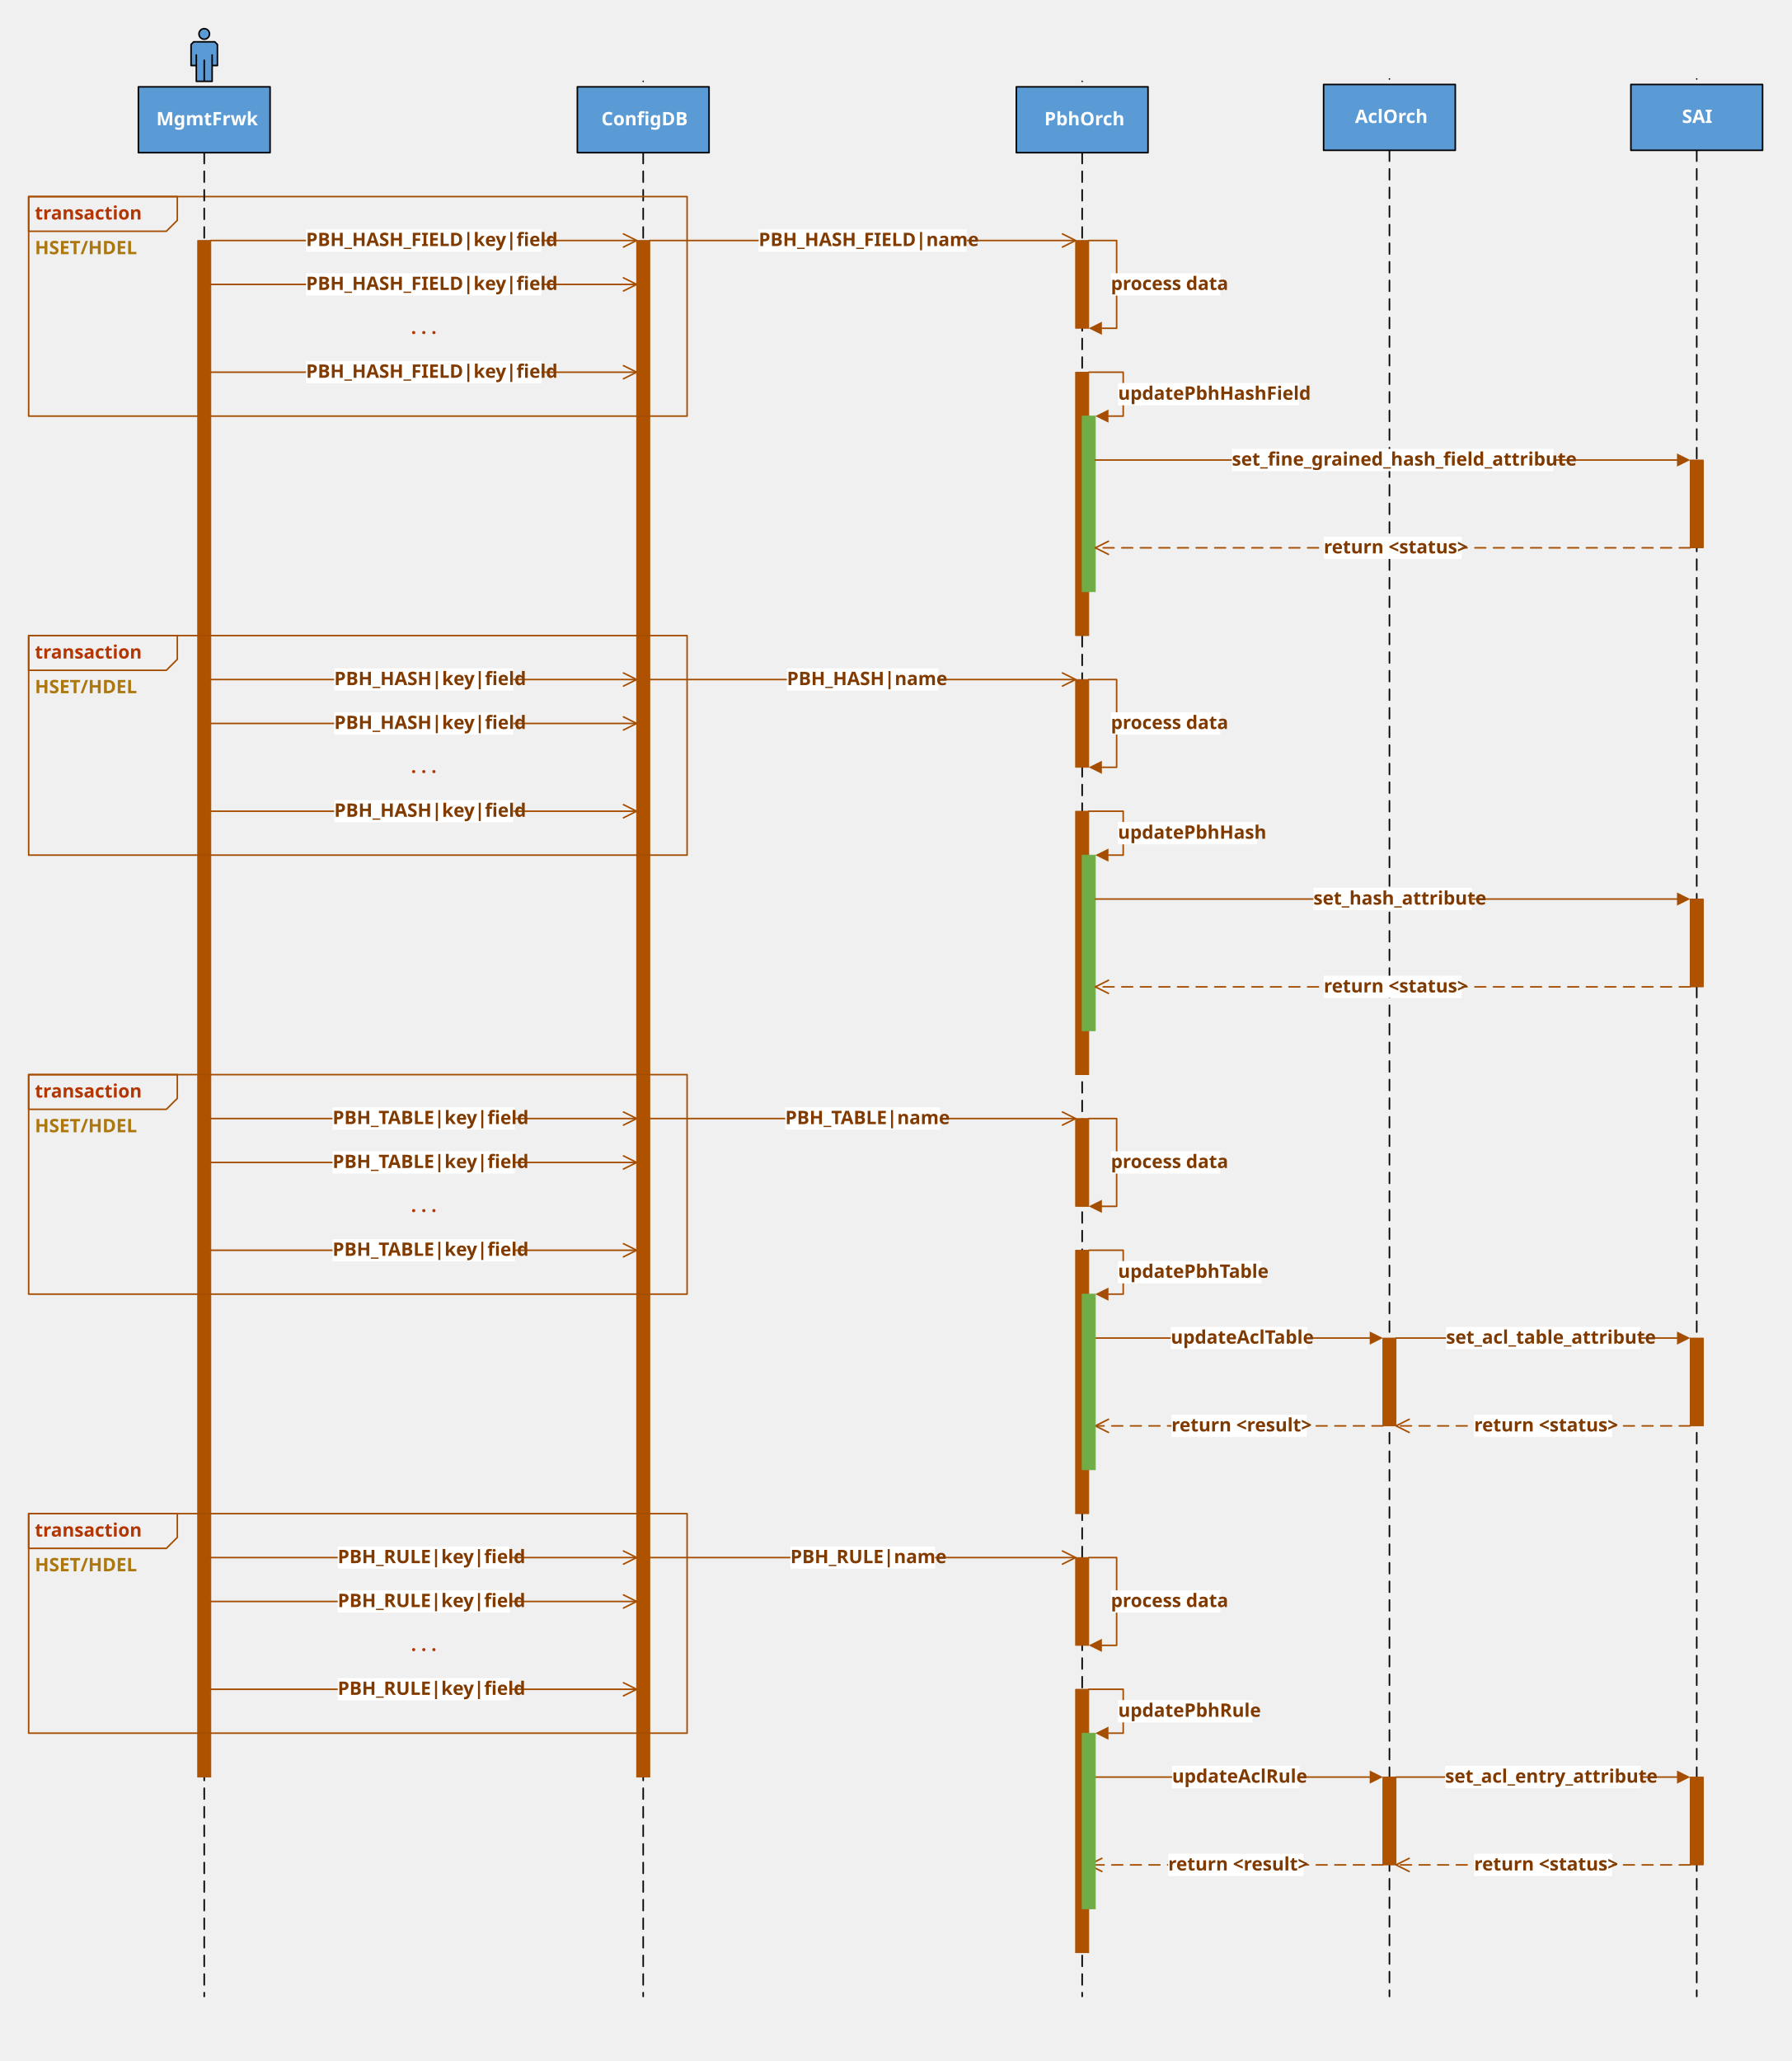
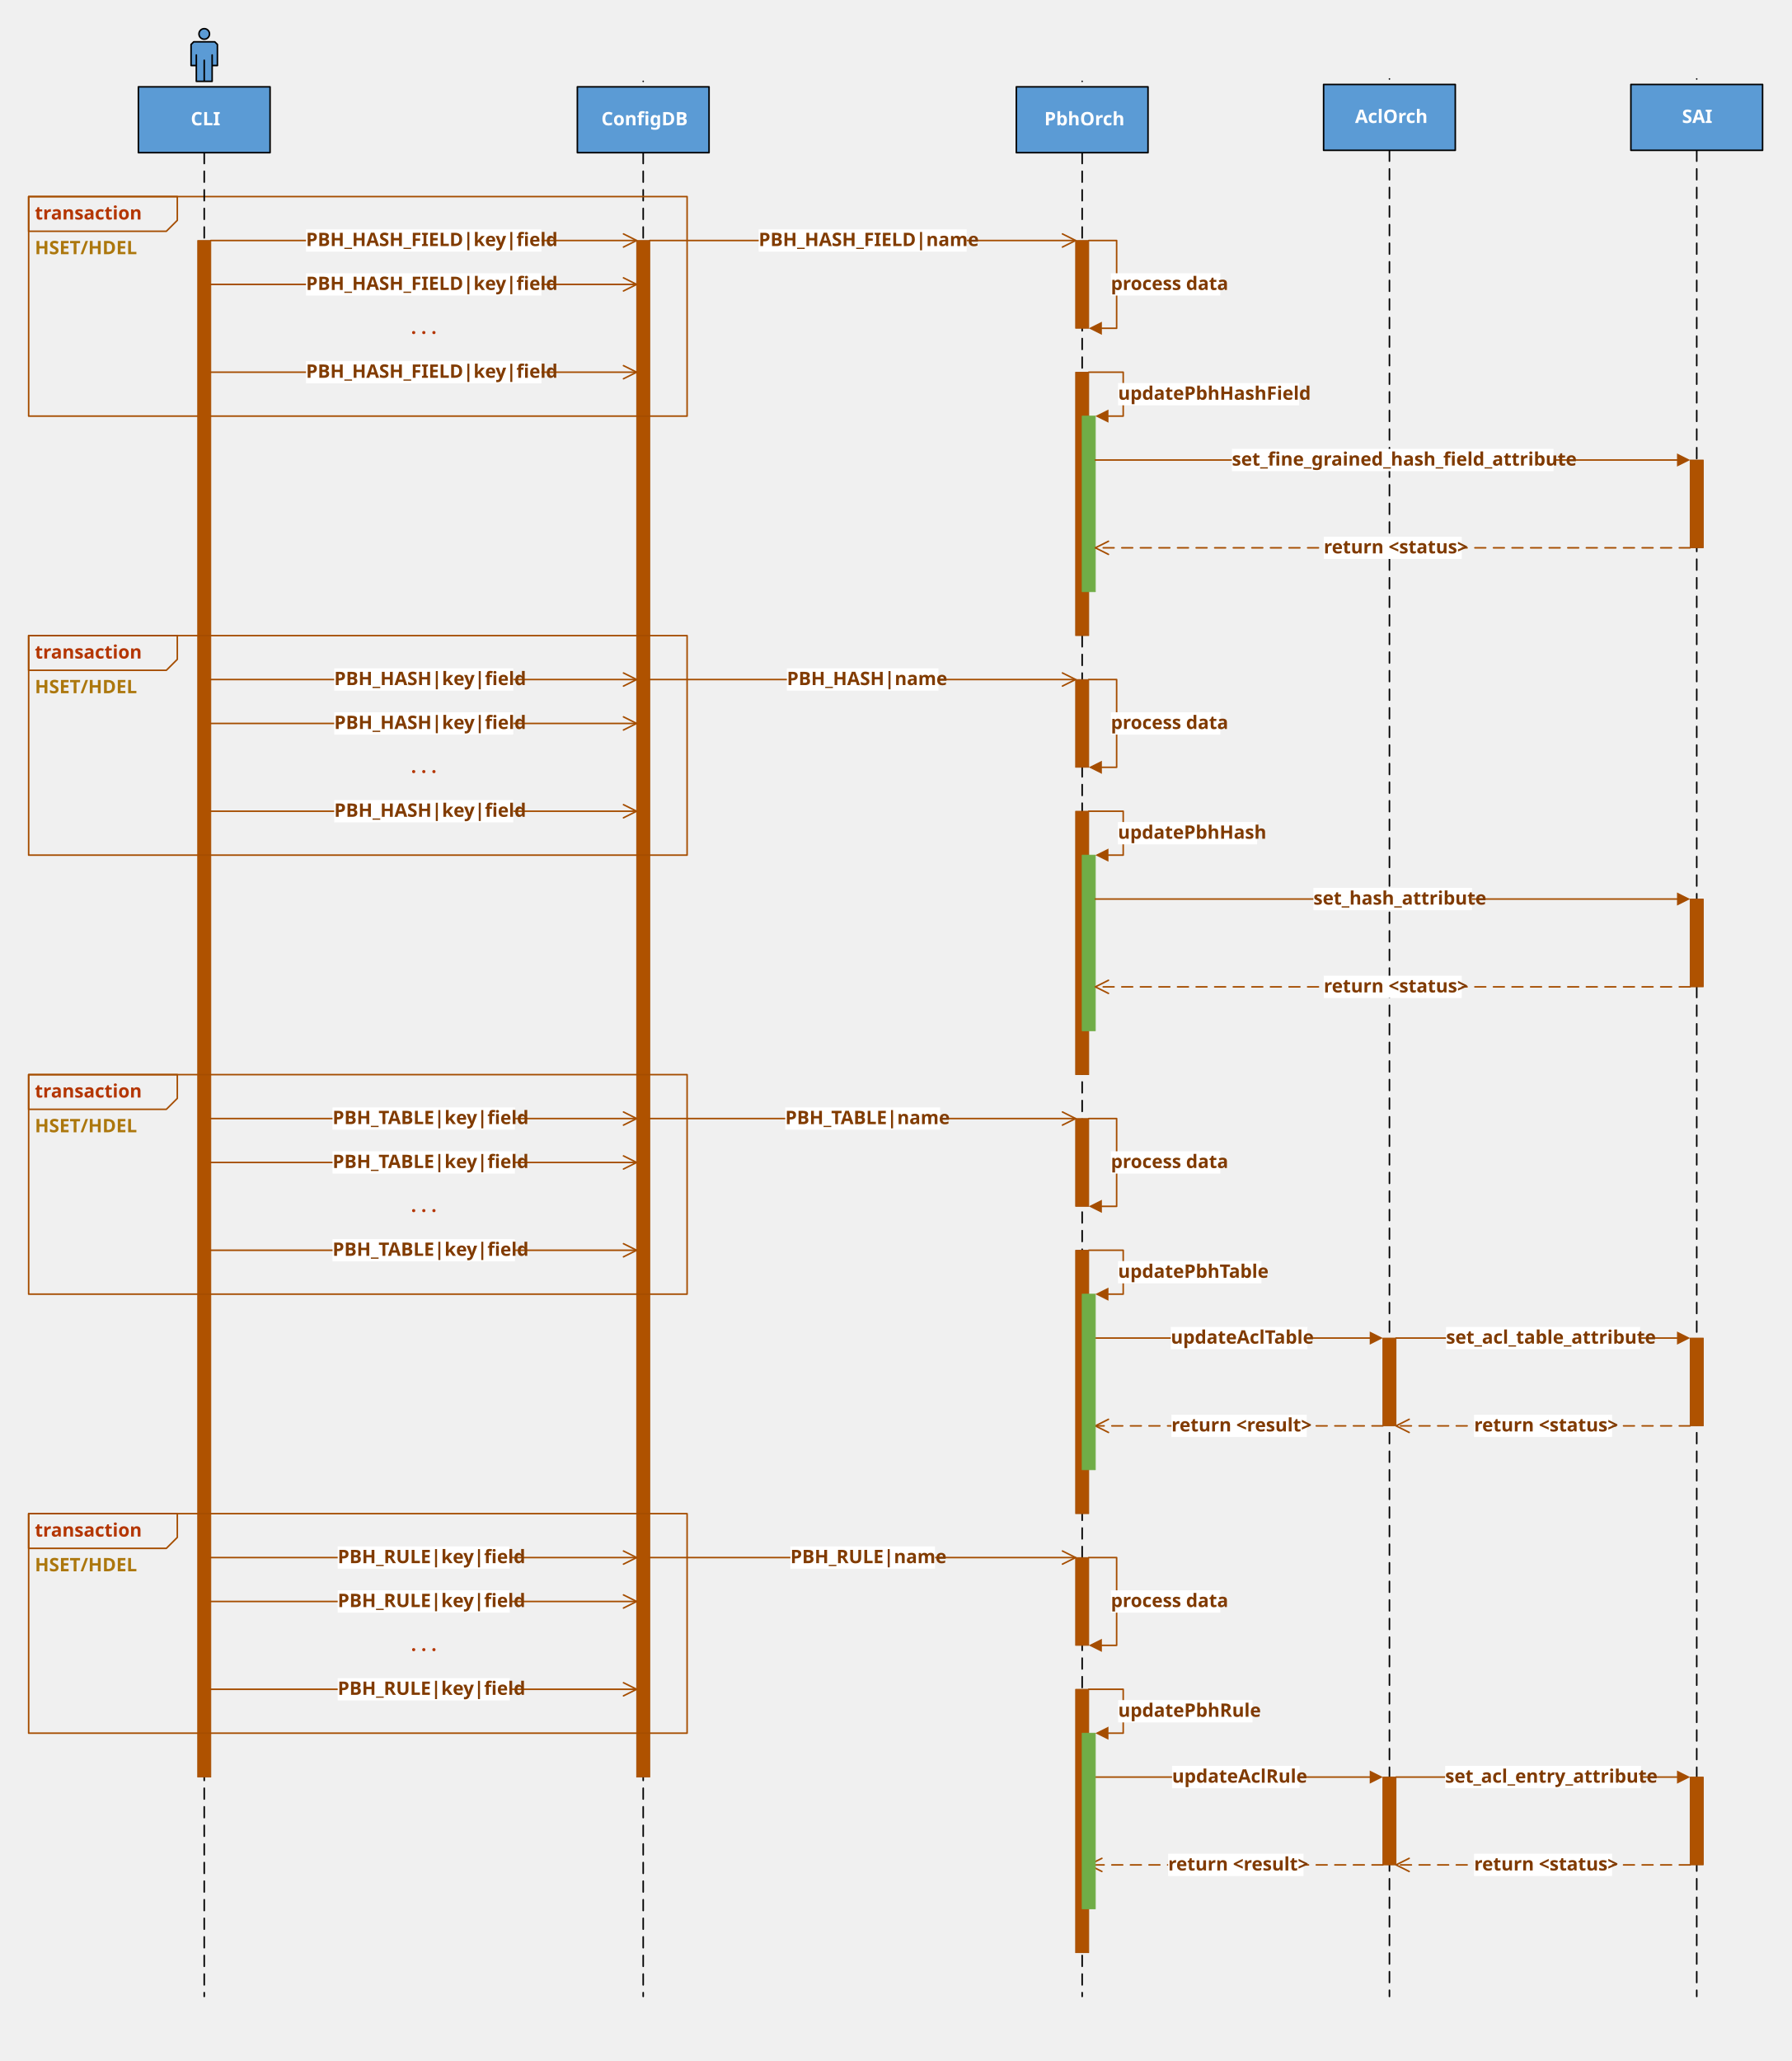
<svg xmlns="http://www.w3.org/2000/svg" xmlns:xlink="http://www.w3.org/1999/xlink" width="16.065in" height="18.482in" viewBox="0 0 1156.69 1330.71" xml:space="preserve" color-interpolation-filters="sRGB" class="st18">
  <style type="text/css">
	
		.st1 {fill:#5b9bd5;stroke:#000000;stroke-linecap:round;stroke-linejoin:round;stroke-width:1}
		.st2 {stroke:#000000;stroke-dasharray:7,5;stroke-linecap:round;stroke-linejoin:round;stroke-width:1}
		.st3 {fill:#ffffff;font-family:Segoe UI;font-size:1em;font-weight:bold}
		.st4 {fill:#af5200;stroke:#a54d00;stroke-linecap:round;stroke-linejoin:round;stroke-width:0.5}
		.st5 {marker-end:url(#mrkr3-62);stroke:#a54d00;stroke-linecap:round;stroke-linejoin:round;stroke-width:1}
		.st6 {fill:#a54d00;fill-opacity:1;stroke:#a54d00;stroke-opacity:1;stroke-width:0.236}
		.st7 {fill:#ffffff;stroke:none;stroke-linecap:butt;stroke-width:7.2}
		.st8 {fill:#813b00;font-family:Segoe UI;font-size:1em;font-weight:bold}
		.st9 {marker-end:url(#mrkr4-70);stroke:#a54d00;stroke-linecap:round;stroke-linejoin:round;stroke-width:1}
- 		.st10 {fill:#ffffff;stroke:none;stroke-linecap:butt}
- 		.st11 {fill:#803a00;font-family:Segoe UI;font-size:1em;font-weight:bold}
- 		.st12 {marker-end:url(#mrkr3-62);stroke:#a54d00;stroke-dasharray:7,5;stroke-linecap:round;stroke-linejoin:round;stroke-width:1}
- 		.st13 {fill:#70ad47;stroke:#70ad47;stroke-linecap:round;stroke-linejoin:round;stroke-width:0.5}
+ 		.st10 {fill:#803a00;font-family:Segoe UI;font-size:1em;font-weight:bold}
+ 		.st11 {marker-end:url(#mrkr3-62);stroke:#a54d00;stroke-dasharray:7,5;stroke-linecap:round;stroke-linejoin:round;stroke-width:1}
+ 		.st12 {fill:#70ad47;stroke:#70ad47;stroke-linecap:round;stroke-linejoin:round;stroke-width:0.5}
+ 		.st13 {fill:#ffffff;stroke:none;stroke-linecap:butt}
		.st14 {fill:none;stroke:#a54d00;stroke-linecap:round;stroke-linejoin:round;stroke-width:1}
		.st15 {fill:#b43500;font-family:Segoe UI;font-size:1em;font-weight:bold}
		.st16 {fill:#ac770d;font-family:Segoe UI;font-size:1em;font-weight:bold}
		.st17 {fill:none;stroke:none;stroke-linecap:round;stroke-linejoin:round;stroke-width:0.5}
		.st18 {fill:none;fill-rule:evenodd;font-size:12px;overflow:visible;stroke-linecap:square;stroke-miterlimit:3}
	
	</style>
  <defs id="Markers">
    <g id="lend3">
      <path d="M 2 1 L 0 0 L 2 -1 " style="stroke-linecap:round;stroke-linejoin:round;fill:none" />
    </g>
    <marker id="mrkr3-62" class="st6" orient="auto" markerUnits="strokeWidth" overflow="visible">
      <use xlink:href="#lend3" transform="scale(-4.24,-4.24) " />
    </marker>
    <g id="lend4">
      <path d="M 2 1 L 0 0 L 2 -1 L 2 1 " style="stroke:none" />
    </g>
    <marker id="mrkr4-70" class="st6" refX="-8.48" orient="auto" markerUnits="strokeWidth" overflow="visible">
      <use xlink:href="#lend4" transform="scale(-4.24,-4.24) " />
    </marker>
  </defs>
  <g>
    <g id="group1000-1" transform="translate(372.831,-1232.13)">
      <g id="shape1001-2" transform="translate(17.0079,-8.50394)">
        <rect x="0" y="1305.2" width="51.024" height="25.512" class="st1" />
      </g>
      <g id="shape1002-4" transform="translate(34.0157,-46.063)">
        <path d="M8.5 1330.71 a6.99441E-15 0 0 1 1 -1.42109E-14 0 a6.99441E-15 0 0 1 1 1.42109E-14 0 Z" class="st1" />
      </g>
      <g id="shape1003-6" transform="translate(28.3465,1214.13)">
				</g>
      <g id="shape1004-8" transform="translate(1373.23,1330.71) rotate(90)">
        <path d="M0 1330.71 L1190.44 1330.71" class="st2" />
      </g>
      <g id="shape1000-11">
        <rect x="0" y="1288.19" width="85.039" height="42.52" class="st1" />
        <text x="15.49" y="1313.05" class="st3">ConfigDB</text>
      </g>
    </g>
    <g id="group1005-14" transform="translate(656.295,-1232.13)">
      <g id="shape1006-15" transform="translate(17.0079,-8.50394)">
        <rect x="0" y="1305.2" width="51.024" height="25.512" class="st1" />
      </g>
      <g id="shape1007-17" transform="translate(34.0157,-46.063)">
        <path d="M8.5 1330.71 a0 0 0 1 1 0 0 a0 0 0 1 1 0 0 Z" class="st1" />
      </g>
      <g id="shape1008-19" transform="translate(28.3465,1214.13)">
				</g>
      <g id="shape1009-21" transform="translate(1373.23,1330.71) rotate(90)">
        <path d="M0 1330.71 L1190.44 1330.71" class="st2" />
      </g>
      <g id="shape1005-24">
        <rect x="0" y="1288.19" width="85.039" height="42.52" class="st1" />
        <text x="18.07" y="1313.05" class="st3">PbhOrch</text>
      </g>
    </g>
    <g id="group1010-27" transform="translate(854.721,-1233.66)">
      <g id="shape1011-28" transform="translate(17.0079,-8.50394)">
        <rect x="0" y="1305.2" width="51.024" height="25.512" class="st1" />
      </g>
      <g id="shape1012-30" transform="translate(34.0157,-46.063)">
        <path d="M8.5 1330.71 a0 0 0 1 1 0 0 a0 0 0 1 1 0 0 Z" class="st1" />
      </g>
      <g id="shape1013-32" transform="translate(28.3465,1215.66)">
				</g>
      <g id="shape1014-34" transform="translate(1373.23,1330.71) rotate(90)">
        <path d="M0 1330.71 L1191.97 1330.71" class="st2" />
      </g>
      <g id="shape1010-37">
        <rect x="0" y="1288.19" width="85.039" height="42.52" class="st1" />
        <text x="20.29" y="1313.05" class="st3">AclOrch</text>
      </g>
    </g>
    <g id="group1015-40" transform="translate(1053.15,-1233.66)">
      <g id="shape1016-41" transform="translate(17.0079,-8.50394)">
        <rect x="0" y="1305.2" width="51.024" height="25.512" class="st1" />
      </g>
      <g id="shape1017-43" transform="translate(34.0157,-46.063)">
        <path d="M8.5 1330.71 a0 0 0 1 1 0 0 a0 0 0 1 1 0 0 Z" class="st1" />
      </g>
      <g id="shape1018-45" transform="translate(28.3465,1215.66)">
				</g>
      <g id="shape1019-47" transform="translate(1373.23,1330.71) rotate(90)">
        <path d="M0 1330.71 L1191.97 1330.71" class="st2" />
      </g>
      <g id="shape1015-50">
        <rect x="0" y="1288.19" width="85.039" height="42.52" class="st1" />
        <text x="33.04" y="1313.05" class="st3">SAI</text>
      </g>
    </g>
    <g id="shape1020-53" transform="translate(-627.644,495.429) rotate(-90)">
      <rect x="0" y="1322.21" width="56.693" height="8.504" class="st4" />
    </g>
    <g id="shape1021-55" transform="translate(-911.109,1147.4) rotate(-90)">
      <rect x="0" y="1322.21" width="992.126" height="8.504" class="st4" />
    </g>
    <g id="shape1022-57" transform="translate(419.602,-1182.53)">
      <path d="M0 1337.8 L274.96 1337.8" class="st5" />
      <rect x="70.332" y="1330.6" width="134.298" height="14.4" class="st7" />
      <text x="70.33" y="1341.4" class="st8">PBH_HASH_FIELD|name</text>
    </g>
    <g id="shape1023-65" transform="translate(695.981,-891.975)">
      <path d="M7.09 1330.71 L25.09 1330.71 L25.09 1387.4 L15.57 1387.4" class="st9" />
-       <rect x="21.349" y="1351.86" width="70.689" height="14.4" class="st10" />
-       <text x="21.35" y="1362.66" class="st11">process data</text>
+       <rect x="21.349" y="1351.86" width="70.689" height="14.4" class="st7" />
+       <text x="21.35" y="1362.66" class="st10">process data</text>
    </g>
    <g id="shape1024-73" transform="translate(419.602,-601.424)">
      <path d="M0 1323.63 L274.96 1323.62" class="st5" />
      <rect x="87.462" y="1316.43" width="100.038" height="14.4" class="st7" />
      <text x="87.46" y="1327.23" class="st8">PBH_TABLE|name</text>
    </g>
    <g id="shape1025-80" transform="translate(707.319,-459.692)">
      <path d="M0 1323.63 L177.19 1323.63" class="st9" />
-       <rect x="48.739" y="1316.43" width="88.191" height="14.4" class="st10" />
-       <text x="48.74" y="1327.23" class="st11">updateAclTable</text>
+       <rect x="48.739" y="1316.43" width="88.191" height="14.4" class="st7" />
+       <text x="48.74" y="1327.23" class="st10">updateAclTable</text>
    </g>
    <g id="shape1026-87" transform="translate(-429.219,920.626) rotate(-90)">
      <rect x="0" y="1322.21" width="56.693" height="8.504" class="st4" />
    </g>
    <g id="shape1027-89" transform="translate(892.988,-417.172)">
-       <path d="M0 1337.8 L-185.67 1337.8" class="st12" />
+       <path d="M0 1337.8 L-185.67 1337.8" class="st11" />
      <rect x="-136.534" y="1330.6" width="87.399" height="14.4" class="st7" />
-       <text x="-136.53" y="1341.4" class="st11">return &lt;result&gt;</text>
+       <text x="-136.53" y="1341.4" class="st10">return &lt;result&gt;</text>
    </g>
    <g id="shape1028-96" transform="translate(901.492,-459.692)">
      <path d="M0 1323.63 L181.44 1323.63" class="st9" />
      <rect x="32.297" y="1316.43" width="125.328" height="14.4" class="st7" />
-       <text x="32.3" y="1327.23" class="st11">set_acl_table_attribute</text>
+       <text x="32.3" y="1327.23" class="st10">set_acl_table_attribute</text>
    </g>
    <g id="shape1029-103" transform="translate(1091.41,-417.172)">
-       <path d="M0 1337.8 L-189.92 1337.8" class="st12" />
+       <path d="M0 1337.8 L-189.92 1337.8" class="st11" />
      <rect x="-139.524" y="1330.6" width="89.128" height="14.4" class="st7" />
-       <text x="-139.52" y="1341.4" class="st11">return &lt;status&gt;</text>
+       <text x="-139.52" y="1341.4" class="st10">return &lt;status&gt;</text>
    </g>
    <g id="shape1030-110" transform="translate(-627.644,211.965) rotate(-90)">
      <rect x="0" y="1322.21" width="56.693" height="8.504" class="st4" />
    </g>
    <g id="shape1031-112" transform="translate(695.981,-1175.44)">
      <path d="M7.09 1330.71 L25.09 1330.71 L25.09 1387.4 L15.57 1387.4" class="st9" />
      <rect x="21.349" y="1351.86" width="70.689" height="14.4" class="st7" />
-       <text x="21.35" y="1362.66" class="st11">process data</text>
+       <text x="21.35" y="1362.66" class="st10">process data</text>
    </g>
    <g id="shape1032-119" transform="translate(-627.645,410.39) rotate(-90)">
      <rect x="0" y="1322.21" width="170.079" height="8.504" class="st4" />
    </g>
    <g id="shape1033-121" transform="translate(698.107,-1090.4)">
      <path d="M4.96 1330.71 L27.21 1330.71 L27.21 1359.06 L17.69 1359.06" class="st9" />
      <rect x="23.884" y="1337.69" width="116.925" height="14.4" class="st7" />
-       <text x="23.88" y="1348.49" class="st11">updatePbhHashField</text>
+       <text x="23.88" y="1348.49" class="st10">updatePbhHashField</text>
    </g>
    <g id="shape1034-128" transform="translate(-623.393,382.043) rotate(-90)">
-       <rect x="0" y="1322.21" width="113.386" height="8.504" class="st13" />
+       <rect x="0" y="1322.21" width="113.386" height="8.504" class="st12" />
    </g>
    <g id="shape1035-130" transform="translate(707.319,-1026.62)">
      <path d="M0 1323.63 L375.61 1323.63" class="st9" />
      <rect x="88.18" y="1316.43" width="207.734" height="14.4" class="st7" />
-       <text x="88.18" y="1327.23" class="st11">set_fine_grained_hash_field_attribute</text>
+       <text x="88.18" y="1327.23" class="st10">set_fine_grained_hash_field_attribute</text>
    </g>
    <g id="shape1036-137" transform="translate(-230.794,353.697) rotate(-90)">
      <rect x="0" y="1322.21" width="56.693" height="8.504" class="st4" />
    </g>
    <g id="shape1037-139" transform="translate(1091.41,-969.928)">
-       <path d="M0 1323.63 L-384.09 1323.63" class="st12" />
+       <path d="M0 1323.63 L-384.09 1323.63" class="st11" />
      <rect x="-236.611" y="1316.43" width="89.128" height="14.4" class="st7" />
-       <text x="-236.61" y="1327.23" class="st11">return &lt;status&gt;</text>
+       <text x="-236.61" y="1327.23" class="st10">return &lt;status&gt;</text>
    </g>
    <g id="shape1038-146" transform="translate(419.602,-884.889)">
      <path d="M0 1323.63 L274.96 1323.62" class="st5" />
      <rect x="88.528" y="1316.43" width="97.905" height="14.4" class="st7" />
      <text x="88.53" y="1327.23" class="st8">PBH_HASH|name</text>
    </g>
    <g id="shape1039-153" transform="translate(-627.644,693.854) rotate(-90)">
      <rect x="0" y="1322.21" width="170.079" height="8.504" class="st4" />
    </g>
    <g id="shape1040-155" transform="translate(698.107,-806.936)">
      <path d="M4.96 1330.71 L27.21 1330.71 L27.21 1359.06 L17.69 1359.06" class="st9" />
      <rect x="23.769" y="1337.69" width="89.943" height="14.4" class="st7" />
-       <text x="23.77" y="1348.49" class="st11">updatePbhHash</text>
+       <text x="23.77" y="1348.49" class="st10">updatePbhHash</text>
    </g>
    <g id="shape1041-162" transform="translate(-623.392,665.508) rotate(-90)">
-       <rect x="0" y="1322.21" width="113.386" height="8.504" class="st13" />
+       <rect x="0" y="1322.21" width="113.386" height="8.504" class="st12" />
    </g>
    <g id="shape1042-164" transform="translate(707.319,-743.157)">
      <path d="M0 1323.63 L375.61 1323.63" class="st9" />
-       <rect x="140.83" y="1316.43" width="102.435" height="14.4" class="st7" />
-       <text x="140.83" y="1327.23" class="st11">set_hash_attribute</text>
+       <rect x="140.83" y="1316.43" width="102.435" height="14.4" class="st13" />
+       <text x="140.83" y="1327.23" class="st10">set_hash_attribute</text>
    </g>
    <g id="shape1043-171" transform="translate(-230.794,637.161) rotate(-90)">
      <rect x="0" y="1322.21" width="56.693" height="8.504" class="st4" />
    </g>
    <g id="shape1044-173" transform="translate(1091.41,-686.464)">
-       <path d="M0 1323.63 L-384.09 1323.63" class="st12" />
-       <rect x="-236.611" y="1316.43" width="89.128" height="14.4" class="st7" />
-       <text x="-236.61" y="1327.23" class="st11">return &lt;status&gt;</text>
+       <path d="M0 1323.63 L-384.09 1323.63" class="st11" />
+       <rect x="-236.611" y="1316.43" width="89.128" height="14.4" class="st13" />
+       <text x="-236.61" y="1327.23" class="st10">return &lt;status&gt;</text>
    </g>
    <g id="shape1045-180" transform="translate(419.602,-317.96)">
      <path d="M0 1323.63 L274.96 1323.62" class="st5" />
-       <rect x="90.787" y="1316.43" width="93.388" height="14.4" class="st10" />
+       <rect x="90.787" y="1316.43" width="93.388" height="14.4" class="st7" />
      <text x="90.79" y="1327.23" class="st8">PBH_RULE|name</text>
    </g>
    <g id="shape1046-187" transform="translate(703.067,-190.401)">
      <path d="M0 1337.8 L181.44 1337.8" class="st9" />
-       <rect x="53.783" y="1330.6" width="82.355" height="14.4" class="st10" />
-       <text x="53.78" y="1341.4" class="st11">updateAclRule</text>
+       <rect x="53.783" y="1330.6" width="82.355" height="14.4" class="st7" />
+       <text x="53.78" y="1341.4" class="st10">updateAclRule</text>
    </g>
    <g id="shape1047-194" transform="translate(-429.219,1204.09) rotate(-90)">
      <rect x="0" y="1322.21" width="56.693" height="8.504" class="st4" />
    </g>
    <g id="shape1048-196" transform="translate(892.988,-119.534)">
-       <path d="M0 1323.63 L-189.92 1323.63" class="st12" />
-       <rect x="-138.66" y="1316.43" width="87.399" height="14.4" class="st10" />
-       <text x="-138.66" y="1327.23" class="st11">return &lt;result&gt;</text>
+       <path d="M0 1323.63 L-189.92 1323.63" class="st11" />
+       <rect x="-138.66" y="1316.43" width="87.399" height="14.4" class="st7" />
+       <text x="-138.66" y="1327.23" class="st10">return &lt;result&gt;</text>
    </g>
    <g id="shape1049-203" transform="translate(901.492,-176.227)">
      <path d="M0 1323.63 L181.44 1323.63" class="st9" />
-       <rect x="31.705" y="1316.43" width="126.511" height="14.4" class="st10" />
-       <text x="31.71" y="1327.23" class="st11">set_acl_entry_attribute</text>
+       <rect x="31.705" y="1316.43" width="126.511" height="14.4" class="st7" />
+       <text x="31.71" y="1327.23" class="st10">set_acl_entry_attribute</text>
    </g>
    <g id="shape1050-210" transform="translate(1091.41,-133.708)">
-       <path d="M0 1337.8 L-189.92 1337.8" class="st12" />
-       <rect x="-139.524" y="1330.6" width="89.128" height="14.4" class="st10" />
-       <text x="-139.52" y="1341.4" class="st11">return &lt;status&gt;</text>
+       <path d="M0 1337.8 L-189.92 1337.8" class="st11" />
+       <rect x="-139.524" y="1330.6" width="89.128" height="14.4" class="st7" />
+       <text x="-139.52" y="1341.4" class="st10">return &lt;status&gt;</text>
    </g>
    <g id="shape1051-217" transform="translate(-627.644,778.894) rotate(-90)">
      <rect x="0" y="1322.21" width="56.693" height="8.504" class="st4" />
    </g>
    <g id="shape1052-219" transform="translate(695.981,-608.511)">
      <path d="M7.09 1330.71 L25.09 1330.71 L25.09 1387.4 L15.57 1387.4" class="st9" />
-       <rect x="21.349" y="1351.86" width="70.689" height="14.4" class="st10" />
-       <text x="21.35" y="1362.66" class="st11">process data</text>
+       <rect x="21.349" y="1351.86" width="70.689" height="14.4" class="st7" />
+       <text x="21.35" y="1362.66" class="st10">process data</text>
    </g>
    <g id="shape1053-226" transform="translate(-627.644,977.319) rotate(-90)">
      <rect x="0" y="1322.21" width="170.079" height="8.504" class="st4" />
    </g>
    <g id="shape1054-228" transform="translate(698.107,-523.472)">
      <path d="M4.96 1330.71 L27.21 1330.71 L27.21 1359.06 L17.69 1359.06" class="st9" />
-       <rect x="23.847" y="1337.69" width="92.621" height="14.4" class="st10" />
-       <text x="23.85" y="1348.49" class="st11">updatePbhTable</text>
+       <rect x="23.847" y="1337.69" width="92.621" height="14.4" class="st7" />
+       <text x="23.85" y="1348.49" class="st10">updatePbhTable</text>
    </g>
    <g id="shape1055-235" transform="translate(-623.392,948.972) rotate(-90)">
-       <rect x="0" y="1322.21" width="113.386" height="8.504" class="st13" />
+       <rect x="0" y="1322.21" width="113.386" height="8.504" class="st12" />
    </g>
    <g id="shape1056-237" transform="translate(-230.794,920.626) rotate(-90)">
      <rect x="0" y="1322.21" width="56.693" height="8.504" class="st4" />
    </g>
    <g id="shape1057-239" transform="translate(-627.644,1062.36) rotate(-90)">
      <rect x="0" y="1322.21" width="56.693" height="8.504" class="st4" />
    </g>
    <g id="shape1058-241" transform="translate(695.981,-325.046)">
      <path d="M7.09 1330.71 L25.09 1330.71 L25.09 1387.4 L15.57 1387.4" class="st9" />
-       <rect x="21.349" y="1351.86" width="70.689" height="14.4" class="st10" />
-       <text x="21.35" y="1362.66" class="st11">process data</text>
+       <rect x="21.349" y="1351.86" width="70.689" height="14.4" class="st7" />
+       <text x="21.35" y="1362.66" class="st10">process data</text>
    </g>
    <g id="shape1059-248" transform="translate(-627.644,1260.78) rotate(-90)">
      <rect x="0" y="1322.21" width="170.079" height="8.504" class="st4" />
    </g>
    <g id="shape1060-250" transform="translate(698.107,-240.007)">
      <path d="M4.96 1330.71 L27.21 1330.71 L27.21 1359.06 L17.69 1359.06" class="st9" />
-       <rect x="23.93" y="1337.69" width="86.785" height="14.4" class="st10" />
-       <text x="23.93" y="1348.49" class="st11">updatePbhRule</text>
+       <rect x="23.93" y="1337.69" width="86.785" height="14.4" class="st7" />
+       <text x="23.93" y="1348.49" class="st10">updatePbhRule</text>
    </g>
    <g id="shape1061-257" transform="translate(-623.392,1232.44) rotate(-90)">
-       <rect x="0" y="1322.21" width="113.386" height="8.504" class="st13" />
+       <rect x="0" y="1322.21" width="113.386" height="8.504" class="st12" />
    </g>
    <g id="shape1062-259" transform="translate(-230.794,1204.09) rotate(-90)">
      <rect x="0" y="1322.21" width="56.693" height="8.504" class="st4" />
    </g>
    <g id="group1063-261" transform="translate(18.5,-1062.05)">
      <g id="shape1063-262">
        <rect x="0" y="1188.98" width="425.197" height="141.732" class="st14" />
      </g>
      <g id="shape1064-264" transform="translate(0,-119.329)">
        <path d="M0 1330.71 L88.91 1330.71 L96 1323.63 L96 1308.31 L0 1308.31 L0 1330.71 Z" class="st14" />
        <text x="4" y="1323.11" class="st15">transaction</text>
      </g>
      <g id="shape1065-267" transform="translate(0,-96.9249)">
        <text x="4" y="1323.11" class="st16">HSET/HDEL</text>
      </g>
    </g>
    <g id="group1066-269" transform="translate(89.3662,-1232.13)">
      <g id="shape1067-270" transform="translate(17.0079,-8.50394)">
        <rect x="0" y="1305.2" width="51.024" height="25.512" class="st1" />
      </g>
      <g id="shape1068-272" transform="translate(34.0157,-46.063)">
        <path d="M3.4 1330.71 L3.4 1313.7 L3.4 1320.51 L0 1320.51 L0 1306.9 L1.7 1305.2 L15.31 1305.2 L17.01 1306.9 L17.01         1320.51 L13.61 1320.51 L13.61 1313.7 L13.61 1330.71 L8.5 1330.71 L8.5 1317.11 L8.5 1330.71 L3.4 1330.71         ZM11.91 1300.1 A3.402 3.402 -180 1 0 5.1 1300.1 A3.402 3.402 -180 1 0 11.91 1300.1 Z" class="st1" />
      </g>
      <g id="shape1069-274" transform="translate(28.3465,1214.13)">
				</g>
      <g id="shape1070-276" transform="translate(1373.23,1330.71) rotate(90)">
        <path d="M0 1330.71 L1190.44 1330.71" class="st2" />
      </g>
      <g id="shape1066-279">
        <rect x="0" y="1288.19" width="85.039" height="42.52" class="st1" />
-         <text x="11.58" y="1313.05" class="st3">MgmtFrwk</text>
+         <text x="33.81" y="1313.05" class="st3">CLI</text>
      </g>
    </g>
    <g id="shape1071-282" transform="translate(136.138,-1182.53)">
      <path d="M0 1337.8 L274.96 1337.8" class="st5" />
-       <rect x="61.475" y="1330.6" width="152.011" height="14.4" class="st10" />
+       <rect x="61.475" y="1330.6" width="152.011" height="14.4" class="st7" />
      <text x="61.47" y="1341.4" class="st8">PBH_HASH_FIELD|key|field</text>
    </g>
    <g id="shape1072-289" transform="translate(-1194.57,1147.4) rotate(-90)">
      <rect x="0" y="1322.21" width="992.126" height="8.504" class="st4" />
    </g>
    <g id="shape1073-291" transform="translate(136.138,-1140.01)">
      <path d="M0 1323.63 L274.96 1323.63" class="st5" />
      <rect x="61.475" y="1316.43" width="152.011" height="14.4" class="st7" />
      <text x="61.47" y="1327.23" class="st8">PBH_HASH_FIELD|key|field</text>
    </g>
    <g id="shape1074-298" transform="translate(136.138,-1097.49)">
      <path d="M0 1337.8 L274.96 1337.8" class="st5" />
      <rect x="61.475" y="1330.6" width="152.011" height="14.4" class="st7" />
      <text x="61.47" y="1341.4" class="st8">PBH_HASH_FIELD|key|field</text>
    </g>
    <g id="shape1075-305" transform="translate(131.886,-1104.57)">
      <rect x="0" y="1302.37" width="283.465" height="28.346" class="st17" />
      <text x="133.54" y="1320.14" class="st15">. . .</text>
    </g>
    <g id="group1076-308" transform="translate(18.5,-778.59)">
      <g id="shape1076-309">
        <rect x="0" y="1188.98" width="425.197" height="141.732" class="st14" />
      </g>
      <g id="shape1077-311" transform="translate(0,-119.329)">
        <path d="M0 1330.71 L88.91 1330.71 L96 1323.63 L96 1308.31 L0 1308.31 L0 1330.71 Z" class="st14" />
        <text x="4" y="1323.11" class="st15">transaction</text>
      </g>
      <g id="shape1078-314" transform="translate(0,-96.9249)">
        <text x="4" y="1323.11" class="st16">HSET/HDEL</text>
      </g>
    </g>
    <g id="shape1079-316" transform="translate(136.138,-884.889)">
      <path d="M0 1323.63 L274.96 1323.63" class="st5" />
      <rect x="79.671" y="1316.43" width="115.618" height="14.4" class="st7" />
      <text x="79.67" y="1327.23" class="st8">PBH_HASH|key|field</text>
    </g>
    <g id="shape1080-323" transform="translate(136.138,-856.542)">
      <path d="M0 1323.63 L274.96 1323.63" class="st5" />
      <rect x="79.671" y="1316.43" width="115.618" height="14.4" class="st7" />
      <text x="79.67" y="1327.23" class="st8">PBH_HASH|key|field</text>
    </g>
    <g id="shape1081-330" transform="translate(136.138,-814.023)">
      <path d="M0 1337.8 L274.96 1337.8" class="st5" />
-       <rect x="79.671" y="1330.6" width="115.618" height="14.4" class="st10" />
+       <rect x="79.671" y="1330.6" width="115.618" height="14.4" class="st7" />
      <text x="79.67" y="1341.4" class="st8">PBH_HASH|key|field</text>
    </g>
    <g id="shape1082-337" transform="translate(131.886,-821.109)">
      <rect x="0" y="1302.37" width="283.465" height="28.346" class="st17" />
      <text x="133.54" y="1320.14" class="st15">. . .</text>
    </g>
    <g id="group1083-340" transform="translate(18.5,-495.125)">
      <g id="shape1083-341">
        <rect x="0" y="1188.98" width="425.197" height="141.732" class="st14" />
      </g>
      <g id="shape1084-343" transform="translate(0,-119.329)">
        <path d="M0 1330.71 L88.91 1330.71 L96 1323.63 L96 1308.31 L0 1308.31 L0 1330.71 Z" class="st14" />
        <text x="4" y="1323.11" class="st15">transaction</text>
      </g>
      <g id="shape1085-346" transform="translate(0,-96.9249)">
        <text x="4" y="1323.11" class="st16">HSET/HDEL</text>
      </g>
    </g>
    <g id="shape1086-348" transform="translate(136.138,-615.597)">
      <path d="M0 1337.8 L274.96 1337.8" class="st5" />
-       <rect x="78.605" y="1330.6" width="117.751" height="14.4" class="st10" />
+       <rect x="78.605" y="1330.6" width="117.751" height="14.4" class="st7" />
      <text x="78.6" y="1341.4" class="st8">PBH_TABLE|key|field</text>
    </g>
    <g id="shape1087-355" transform="translate(136.138,-573.078)">
      <path d="M0 1323.63 L274.96 1323.63" class="st5" />
      <rect x="78.605" y="1316.43" width="117.751" height="14.4" class="st7" />
      <text x="78.6" y="1327.23" class="st8">PBH_TABLE|key|field</text>
    </g>
    <g id="shape1088-362" transform="translate(136.138,-530.558)">
      <path d="M0 1337.8 L274.96 1337.8" class="st5" />
-       <rect x="78.605" y="1330.6" width="117.751" height="14.4" class="st7" />
+       <rect x="78.605" y="1330.6" width="117.751" height="14.4" class="st13" />
      <text x="78.6" y="1341.4" class="st8">PBH_TABLE|key|field</text>
    </g>
    <g id="shape1089-369" transform="translate(131.886,-537.645)">
      <rect x="0" y="1302.37" width="283.465" height="28.346" class="st17" />
      <text x="133.54" y="1320.14" class="st15">. . .</text>
    </g>
    <g id="group1090-372" transform="translate(18.5,-211.66)">
      <g id="shape1090-373">
        <rect x="0" y="1188.98" width="425.197" height="141.732" class="st14" />
      </g>
      <g id="shape1091-375" transform="translate(0,-119.329)">
        <path d="M0 1330.71 L88.91 1330.71 L96 1323.63 L96 1308.31 L0 1308.31 L0 1330.71 Z" class="st14" />
        <text x="4" y="1323.11" class="st15">transaction</text>
      </g>
      <g id="shape1092-378" transform="translate(0,-96.9249)">
        <text x="4" y="1323.11" class="st16">HSET/HDEL</text>
      </g>
    </g>
    <g id="shape1093-380" transform="translate(136.138,-332.133)">
      <path d="M0 1337.8 L274.96 1337.8" class="st5" />
      <rect x="81.93" y="1330.6" width="111.101" height="14.4" class="st7" />
      <text x="81.93" y="1341.4" class="st8">PBH_RULE|key|field</text>
    </g>
    <g id="shape1094-387" transform="translate(136.138,-289.613)">
      <path d="M0 1323.63 L274.96 1323.63" class="st5" />
      <rect x="81.93" y="1316.43" width="111.101" height="14.4" class="st7" />
      <text x="81.93" y="1327.23" class="st8">PBH_RULE|key|field</text>
    </g>
    <g id="shape1095-394" transform="translate(136.138,-247.094)">
      <path d="M0 1337.8 L274.96 1337.8" class="st5" />
-       <rect x="81.93" y="1330.6" width="111.101" height="14.4" class="st10" />
+       <rect x="81.93" y="1330.6" width="111.101" height="14.4" class="st7" />
      <text x="81.93" y="1341.4" class="st8">PBH_RULE|key|field</text>
    </g>
    <g id="shape1096-401" transform="translate(131.886,-254.18)">
      <rect x="0" y="1302.37" width="283.465" height="28.346" class="st17" />
      <text x="133.54" y="1320.14" class="st15">. . .</text>
    </g>
  </g>
</svg>
